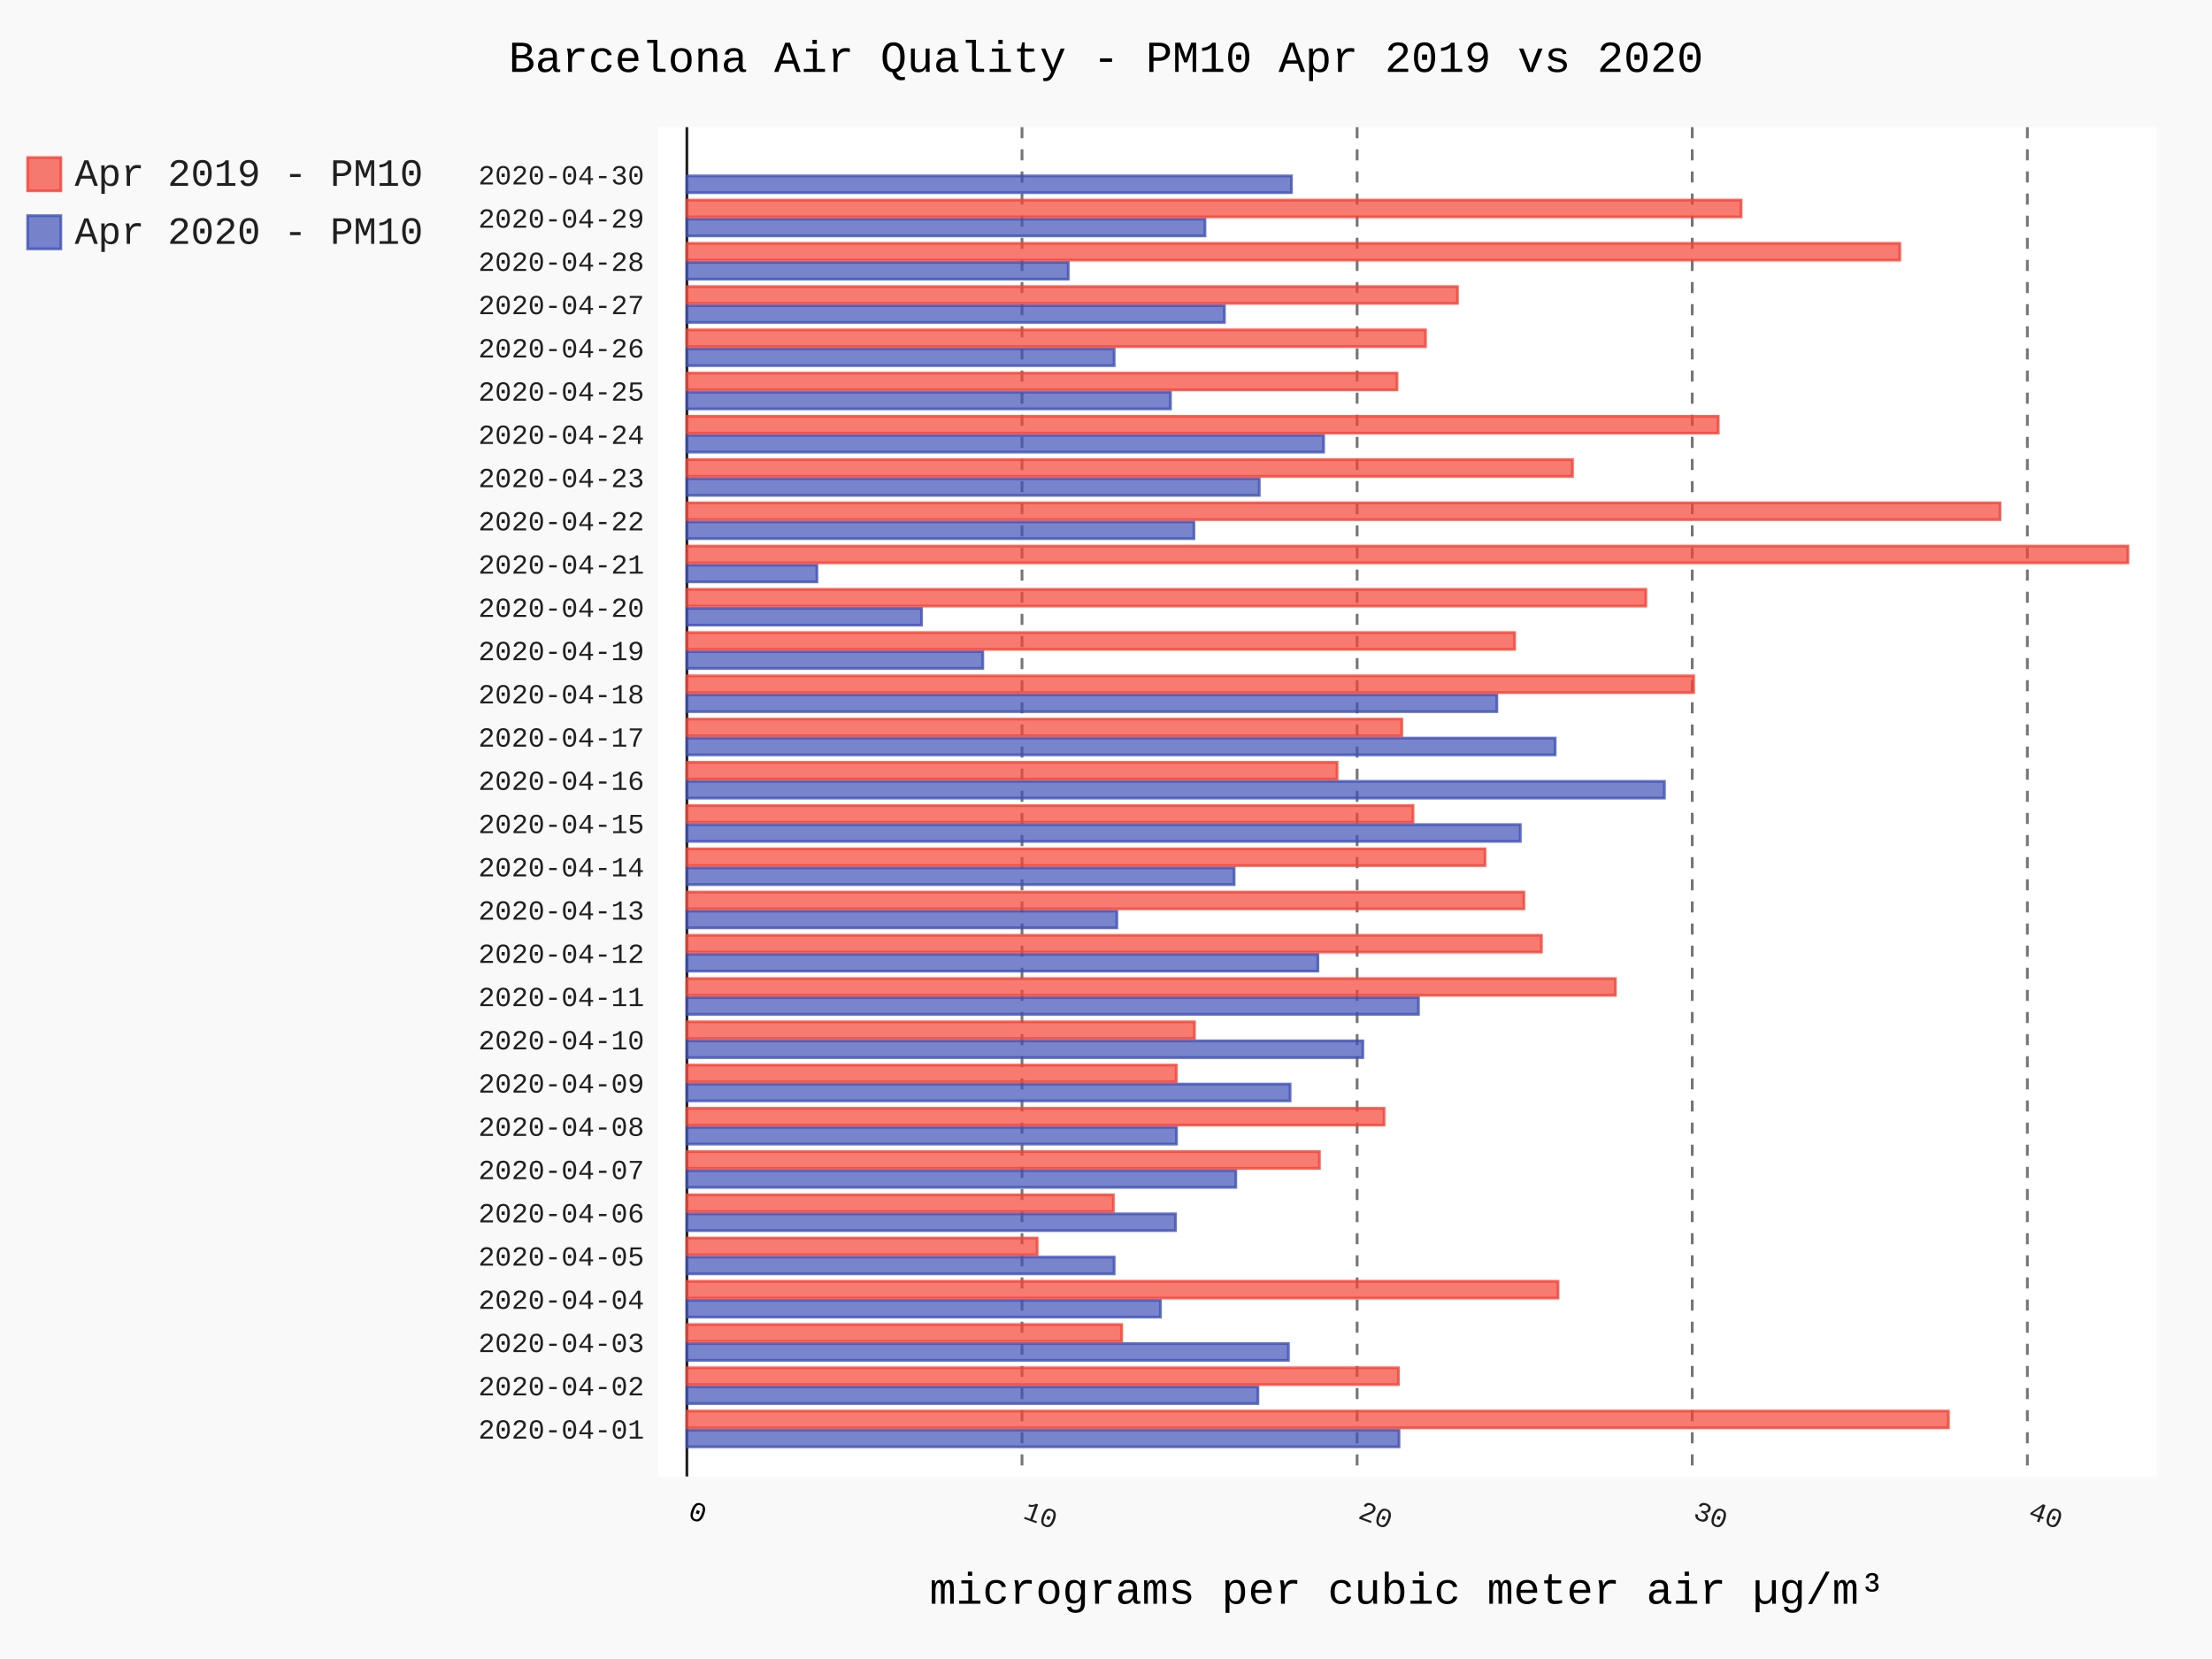
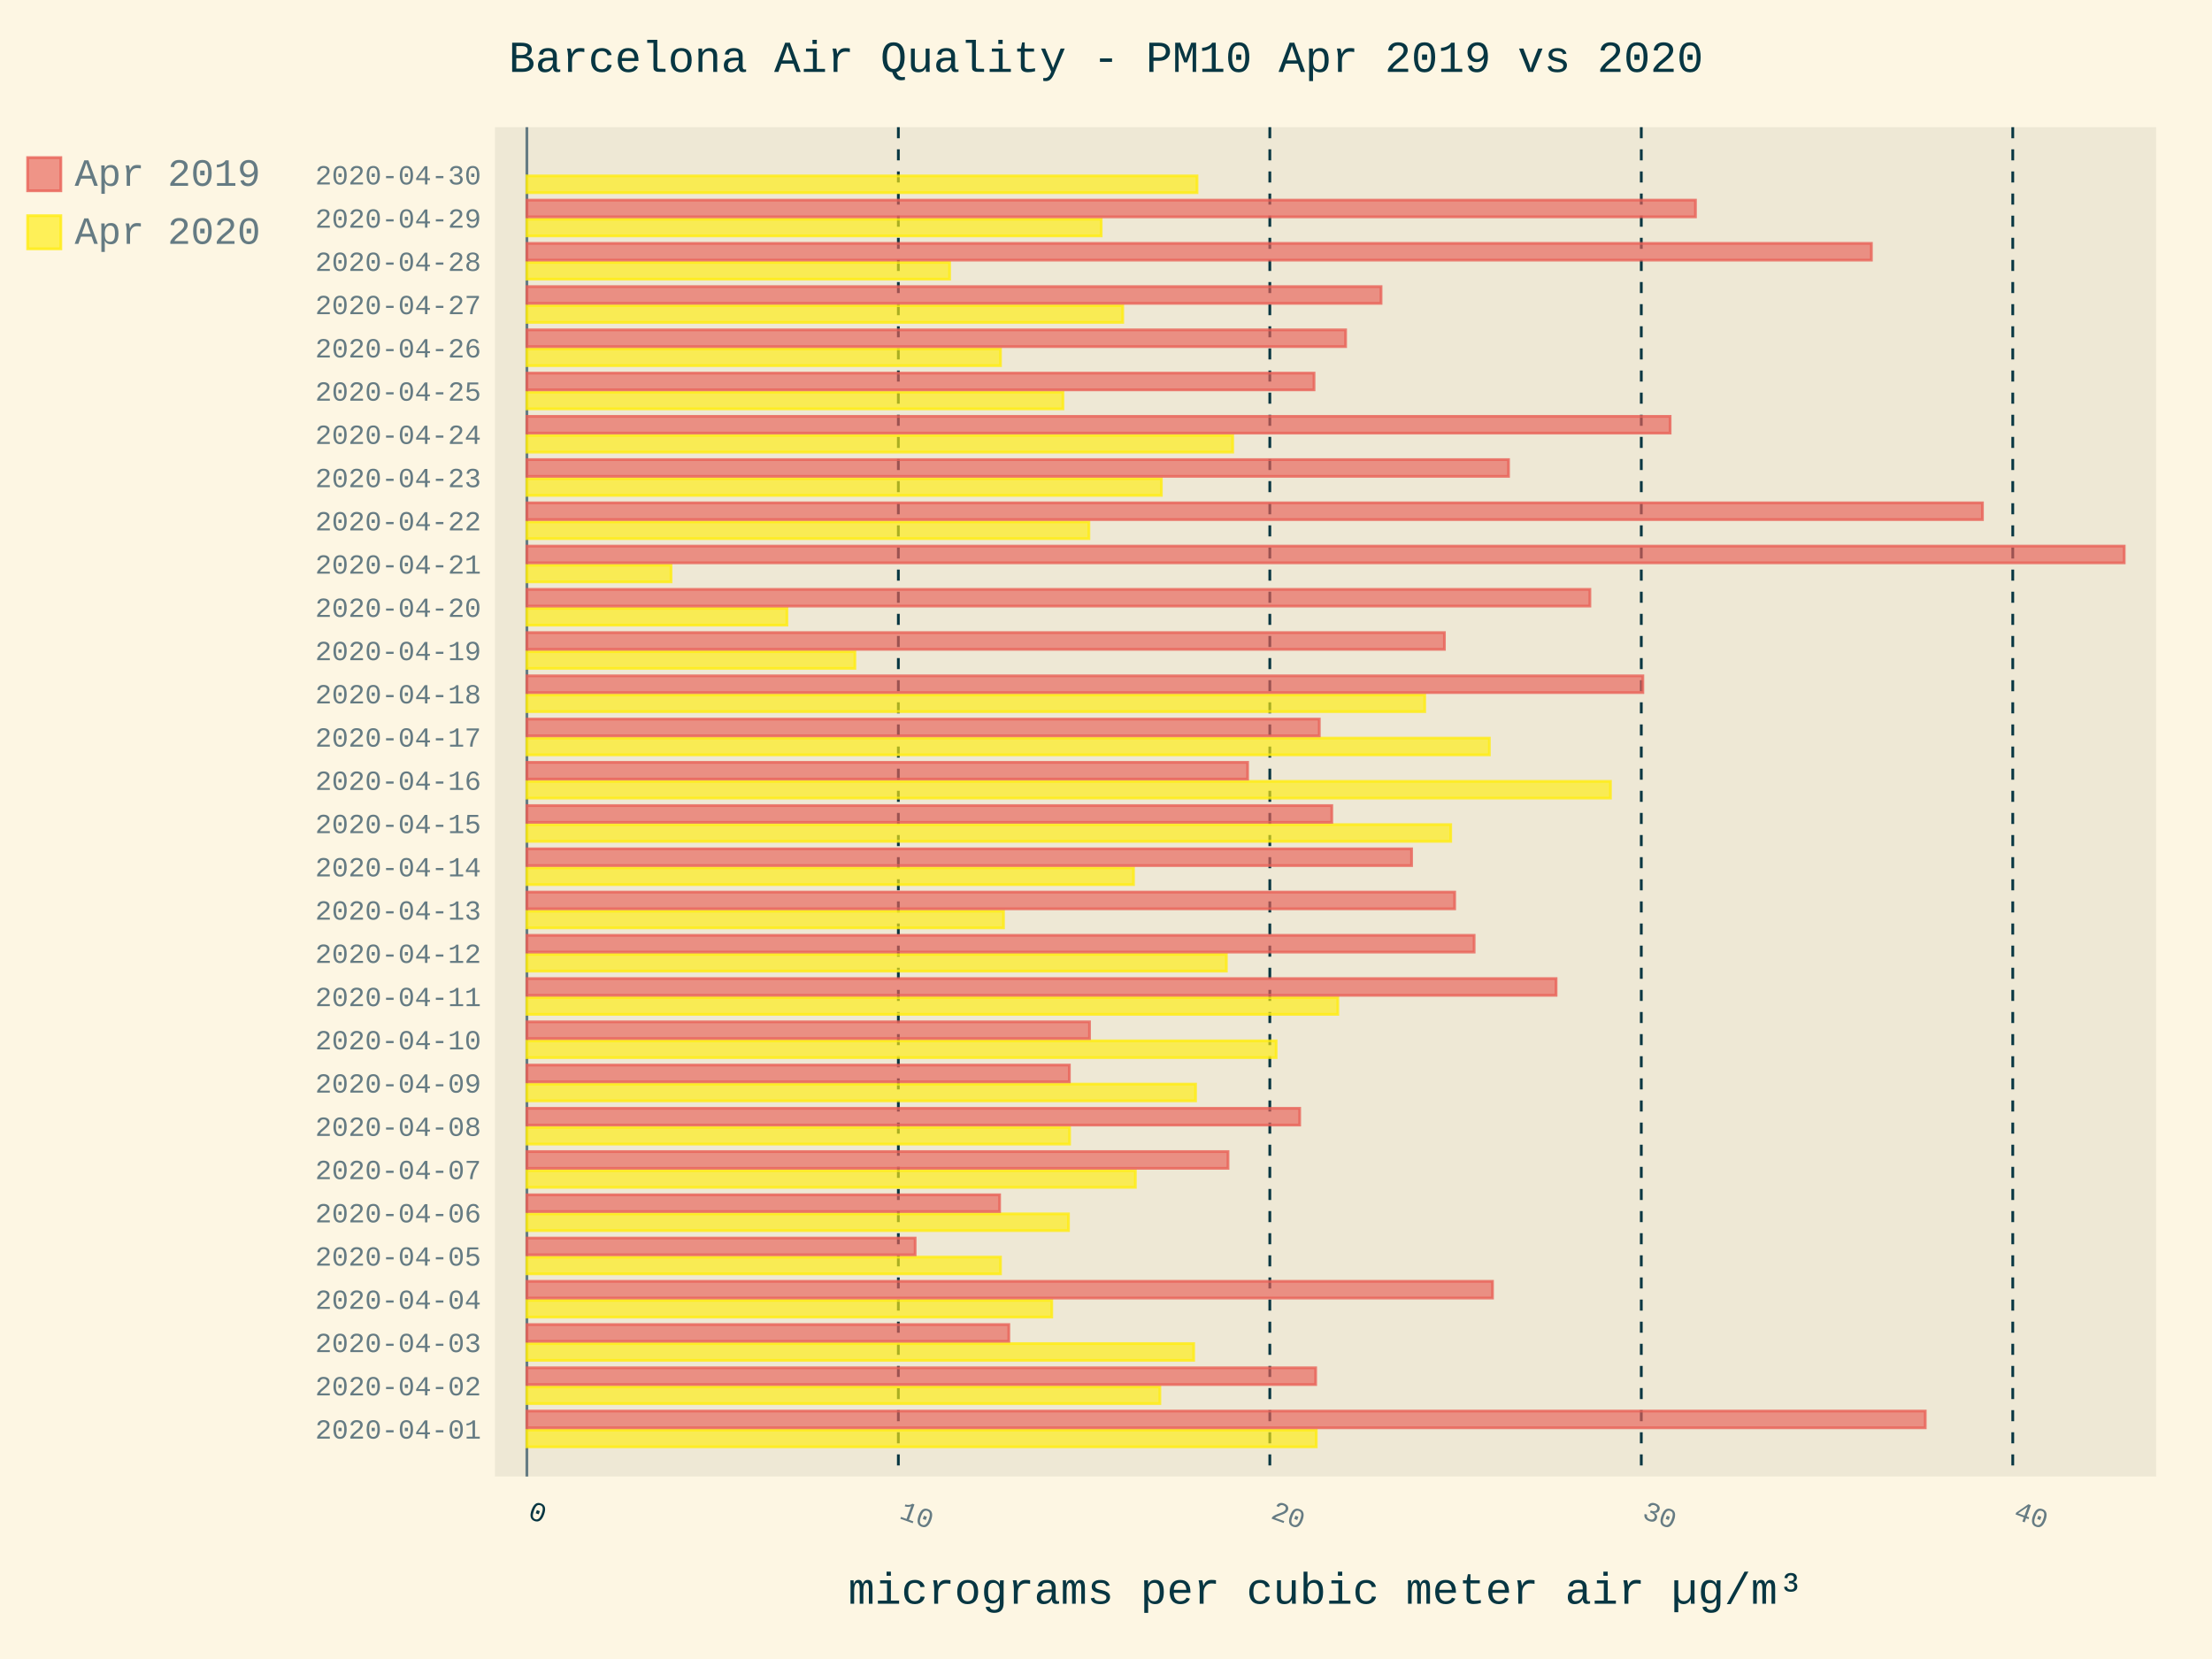
- <svg xmlns="http://www.w3.org/2000/svg" id="chart-30fe8052-bd74-4fbc-be97-9587ff56881a" class="pygal-chart" viewBox="0 0 800 600">
+ <svg xmlns="http://www.w3.org/2000/svg" id="chart-38db92d0-d72f-4047-86d9-bbfdb4f17612" class="pygal-chart" viewBox="0 0 800 600">
  <defs>
-     <style type="text/css">#chart-30fe8052-bd74-4fbc-be97-9587ff56881a{-webkit-user-select:none;-webkit-font-smoothing:antialiased;font-family:Consolas,"Liberation Mono",Menlo,Courier,monospace}#chart-30fe8052-bd74-4fbc-be97-9587ff56881a .title{font-family:Consolas,"Liberation Mono",Menlo,Courier,monospace;font-size:16px}#chart-30fe8052-bd74-4fbc-be97-9587ff56881a .legends .legend text{font-family:Consolas,"Liberation Mono",Menlo,Courier,monospace;font-size:14px}#chart-30fe8052-bd74-4fbc-be97-9587ff56881a .axis text{font-family:Consolas,"Liberation Mono",Menlo,Courier,monospace;font-size:10px}#chart-30fe8052-bd74-4fbc-be97-9587ff56881a .axis text.major{font-family:Consolas,"Liberation Mono",Menlo,Courier,monospace;font-size:10px}#chart-30fe8052-bd74-4fbc-be97-9587ff56881a .text-overlay text.value{font-family:Consolas,"Liberation Mono",Menlo,Courier,monospace;font-size:16px}#chart-30fe8052-bd74-4fbc-be97-9587ff56881a .text-overlay text.label{font-family:Consolas,"Liberation Mono",Menlo,Courier,monospace;font-size:10px}#chart-30fe8052-bd74-4fbc-be97-9587ff56881a .tooltip{font-family:Consolas,"Liberation Mono",Menlo,Courier,monospace;font-size:14px}#chart-30fe8052-bd74-4fbc-be97-9587ff56881a text.no_data{font-family:Consolas,"Liberation Mono",Menlo,Courier,monospace;font-size:64px}
- #chart-30fe8052-bd74-4fbc-be97-9587ff56881a{background-color:rgba(249,249,249,1)}#chart-30fe8052-bd74-4fbc-be97-9587ff56881a path,#chart-30fe8052-bd74-4fbc-be97-9587ff56881a line,#chart-30fe8052-bd74-4fbc-be97-9587ff56881a rect,#chart-30fe8052-bd74-4fbc-be97-9587ff56881a circle{-webkit-transition:150ms;-moz-transition:150ms;transition:150ms}#chart-30fe8052-bd74-4fbc-be97-9587ff56881a .graph &gt; .background{fill:rgba(249,249,249,1)}#chart-30fe8052-bd74-4fbc-be97-9587ff56881a .plot &gt; .background{fill:rgba(255,255,255,1)}#chart-30fe8052-bd74-4fbc-be97-9587ff56881a .graph{fill:rgba(0,0,0,.87)}#chart-30fe8052-bd74-4fbc-be97-9587ff56881a text.no_data{fill:rgba(0,0,0,1)}#chart-30fe8052-bd74-4fbc-be97-9587ff56881a .title{fill:rgba(0,0,0,1)}#chart-30fe8052-bd74-4fbc-be97-9587ff56881a .legends .legend text{fill:rgba(0,0,0,.87)}#chart-30fe8052-bd74-4fbc-be97-9587ff56881a .legends .legend:hover text{fill:rgba(0,0,0,1)}#chart-30fe8052-bd74-4fbc-be97-9587ff56881a .axis .line{stroke:rgba(0,0,0,1)}#chart-30fe8052-bd74-4fbc-be97-9587ff56881a .axis .guide.line{stroke:rgba(0,0,0,.54)}#chart-30fe8052-bd74-4fbc-be97-9587ff56881a .axis .major.line{stroke:rgba(0,0,0,.87)}#chart-30fe8052-bd74-4fbc-be97-9587ff56881a .axis text.major{fill:rgba(0,0,0,1)}#chart-30fe8052-bd74-4fbc-be97-9587ff56881a .axis.y .guides:hover .guide.line,#chart-30fe8052-bd74-4fbc-be97-9587ff56881a .line-graph .axis.x .guides:hover .guide.line,#chart-30fe8052-bd74-4fbc-be97-9587ff56881a .stackedline-graph .axis.x .guides:hover .guide.line,#chart-30fe8052-bd74-4fbc-be97-9587ff56881a .xy-graph .axis.x .guides:hover .guide.line{stroke:rgba(0,0,0,1)}#chart-30fe8052-bd74-4fbc-be97-9587ff56881a .axis .guides:hover text{fill:rgba(0,0,0,1)}#chart-30fe8052-bd74-4fbc-be97-9587ff56881a .reactive{fill-opacity:.7;stroke-opacity:.8}#chart-30fe8052-bd74-4fbc-be97-9587ff56881a .ci{stroke:rgba(0,0,0,.87)}#chart-30fe8052-bd74-4fbc-be97-9587ff56881a .reactive.active,#chart-30fe8052-bd74-4fbc-be97-9587ff56881a .active .reactive{fill-opacity:.8;stroke-opacity:.9;stroke-width:4}#chart-30fe8052-bd74-4fbc-be97-9587ff56881a .ci .reactive.active{stroke-width:1.5}#chart-30fe8052-bd74-4fbc-be97-9587ff56881a .series text{fill:rgba(0,0,0,1)}#chart-30fe8052-bd74-4fbc-be97-9587ff56881a .tooltip rect{fill:rgba(255,255,255,1);stroke:rgba(0,0,0,1);-webkit-transition:opacity 150ms;-moz-transition:opacity 150ms;transition:opacity 150ms}#chart-30fe8052-bd74-4fbc-be97-9587ff56881a .tooltip .label{fill:rgba(0,0,0,.87)}#chart-30fe8052-bd74-4fbc-be97-9587ff56881a .tooltip .label{fill:rgba(0,0,0,.87)}#chart-30fe8052-bd74-4fbc-be97-9587ff56881a .tooltip .legend{font-size:.8em;fill:rgba(0,0,0,.54)}#chart-30fe8052-bd74-4fbc-be97-9587ff56881a .tooltip .x_label{font-size:.6em;fill:rgba(0,0,0,1)}#chart-30fe8052-bd74-4fbc-be97-9587ff56881a .tooltip .xlink{font-size:.5em;text-decoration:underline}#chart-30fe8052-bd74-4fbc-be97-9587ff56881a .tooltip .value{font-size:1.5em}#chart-30fe8052-bd74-4fbc-be97-9587ff56881a .bound{font-size:.5em}#chart-30fe8052-bd74-4fbc-be97-9587ff56881a .max-value{font-size:.75em;fill:rgba(0,0,0,.54)}#chart-30fe8052-bd74-4fbc-be97-9587ff56881a .map-element{fill:rgba(255,255,255,1);stroke:rgba(0,0,0,.54) !important}#chart-30fe8052-bd74-4fbc-be97-9587ff56881a .map-element .reactive{fill-opacity:inherit;stroke-opacity:inherit}#chart-30fe8052-bd74-4fbc-be97-9587ff56881a .color-0,#chart-30fe8052-bd74-4fbc-be97-9587ff56881a .color-0 a:visited{stroke:#F44336;fill:#F44336}#chart-30fe8052-bd74-4fbc-be97-9587ff56881a .color-1,#chart-30fe8052-bd74-4fbc-be97-9587ff56881a .color-1 a:visited{stroke:#3F51B5;fill:#3F51B5}#chart-30fe8052-bd74-4fbc-be97-9587ff56881a .text-overlay .color-0 text{fill:black}#chart-30fe8052-bd74-4fbc-be97-9587ff56881a .text-overlay .color-1 text{fill:black}
- #chart-30fe8052-bd74-4fbc-be97-9587ff56881a text.no_data{text-anchor:middle}#chart-30fe8052-bd74-4fbc-be97-9587ff56881a .guide.line{fill:none}#chart-30fe8052-bd74-4fbc-be97-9587ff56881a .centered{text-anchor:middle}#chart-30fe8052-bd74-4fbc-be97-9587ff56881a .title{text-anchor:middle}#chart-30fe8052-bd74-4fbc-be97-9587ff56881a .legends .legend text{fill-opacity:1}#chart-30fe8052-bd74-4fbc-be97-9587ff56881a .axis.x text{text-anchor:middle}#chart-30fe8052-bd74-4fbc-be97-9587ff56881a .axis.x:not(.web) text[transform]{text-anchor:start}#chart-30fe8052-bd74-4fbc-be97-9587ff56881a .axis.x:not(.web) text[transform].backwards{text-anchor:end}#chart-30fe8052-bd74-4fbc-be97-9587ff56881a .axis.y text{text-anchor:end}#chart-30fe8052-bd74-4fbc-be97-9587ff56881a .axis.y text[transform].backwards{text-anchor:start}#chart-30fe8052-bd74-4fbc-be97-9587ff56881a .axis.y2 text{text-anchor:start}#chart-30fe8052-bd74-4fbc-be97-9587ff56881a .axis.y2 text[transform].backwards{text-anchor:end}#chart-30fe8052-bd74-4fbc-be97-9587ff56881a .axis .guide.line{stroke-dasharray:4,4}#chart-30fe8052-bd74-4fbc-be97-9587ff56881a .axis .major.guide.line{stroke-dasharray:6,6}#chart-30fe8052-bd74-4fbc-be97-9587ff56881a .horizontal .axis.y .guide.line,#chart-30fe8052-bd74-4fbc-be97-9587ff56881a .horizontal .axis.y2 .guide.line,#chart-30fe8052-bd74-4fbc-be97-9587ff56881a .vertical .axis.x .guide.line{opacity:0}#chart-30fe8052-bd74-4fbc-be97-9587ff56881a .horizontal .axis.always_show .guide.line,#chart-30fe8052-bd74-4fbc-be97-9587ff56881a .vertical .axis.always_show .guide.line{opacity:1 !important}#chart-30fe8052-bd74-4fbc-be97-9587ff56881a .axis.y .guides:hover .guide.line,#chart-30fe8052-bd74-4fbc-be97-9587ff56881a .axis.y2 .guides:hover .guide.line,#chart-30fe8052-bd74-4fbc-be97-9587ff56881a .axis.x .guides:hover .guide.line{opacity:1}#chart-30fe8052-bd74-4fbc-be97-9587ff56881a .axis .guides:hover text{opacity:1}#chart-30fe8052-bd74-4fbc-be97-9587ff56881a .nofill{fill:none}#chart-30fe8052-bd74-4fbc-be97-9587ff56881a .subtle-fill{fill-opacity:.2}#chart-30fe8052-bd74-4fbc-be97-9587ff56881a .dot{stroke-width:1px;fill-opacity:1}#chart-30fe8052-bd74-4fbc-be97-9587ff56881a .dot.active{stroke-width:5px}#chart-30fe8052-bd74-4fbc-be97-9587ff56881a .dot.negative{fill:transparent}#chart-30fe8052-bd74-4fbc-be97-9587ff56881a text,#chart-30fe8052-bd74-4fbc-be97-9587ff56881a tspan{stroke:none !important}#chart-30fe8052-bd74-4fbc-be97-9587ff56881a .series text.active{opacity:1}#chart-30fe8052-bd74-4fbc-be97-9587ff56881a .tooltip rect{fill-opacity:.95;stroke-width:.5}#chart-30fe8052-bd74-4fbc-be97-9587ff56881a .tooltip text{fill-opacity:1}#chart-30fe8052-bd74-4fbc-be97-9587ff56881a .showable{visibility:hidden}#chart-30fe8052-bd74-4fbc-be97-9587ff56881a .showable.shown{visibility:visible}#chart-30fe8052-bd74-4fbc-be97-9587ff56881a .gauge-background{fill:rgba(229,229,229,1);stroke:none}#chart-30fe8052-bd74-4fbc-be97-9587ff56881a .bg-lines{stroke:rgba(249,249,249,1);stroke-width:2px}</style>
+     <style type="text/css">#chart-38db92d0-d72f-4047-86d9-bbfdb4f17612{-webkit-user-select:none;-webkit-font-smoothing:antialiased;font-family:Consolas,"Liberation Mono",Menlo,Courier,monospace}#chart-38db92d0-d72f-4047-86d9-bbfdb4f17612 .title{font-family:Consolas,"Liberation Mono",Menlo,Courier,monospace;font-size:16px}#chart-38db92d0-d72f-4047-86d9-bbfdb4f17612 .legends .legend text{font-family:Consolas,"Liberation Mono",Menlo,Courier,monospace;font-size:14px}#chart-38db92d0-d72f-4047-86d9-bbfdb4f17612 .axis text{font-family:Consolas,"Liberation Mono",Menlo,Courier,monospace;font-size:10px}#chart-38db92d0-d72f-4047-86d9-bbfdb4f17612 .axis text.major{font-family:Consolas,"Liberation Mono",Menlo,Courier,monospace;font-size:10px}#chart-38db92d0-d72f-4047-86d9-bbfdb4f17612 .text-overlay text.value{font-family:Consolas,"Liberation Mono",Menlo,Courier,monospace;font-size:16px}#chart-38db92d0-d72f-4047-86d9-bbfdb4f17612 .text-overlay text.label{font-family:Consolas,"Liberation Mono",Menlo,Courier,monospace;font-size:10px}#chart-38db92d0-d72f-4047-86d9-bbfdb4f17612 .tooltip{font-family:Consolas,"Liberation Mono",Menlo,Courier,monospace;font-size:14px}#chart-38db92d0-d72f-4047-86d9-bbfdb4f17612 text.no_data{font-family:Consolas,"Liberation Mono",Menlo,Courier,monospace;font-size:64px}
+ #chart-38db92d0-d72f-4047-86d9-bbfdb4f17612{background-color:#fdf6e3}#chart-38db92d0-d72f-4047-86d9-bbfdb4f17612 path,#chart-38db92d0-d72f-4047-86d9-bbfdb4f17612 line,#chart-38db92d0-d72f-4047-86d9-bbfdb4f17612 rect,#chart-38db92d0-d72f-4047-86d9-bbfdb4f17612 circle{-webkit-transition:500ms ease-in;-moz-transition:500ms ease-in;transition:500ms ease-in}#chart-38db92d0-d72f-4047-86d9-bbfdb4f17612 .graph &gt; .background{fill:#fdf6e3}#chart-38db92d0-d72f-4047-86d9-bbfdb4f17612 .plot &gt; .background{fill:#eee8d5}#chart-38db92d0-d72f-4047-86d9-bbfdb4f17612 .graph{fill:#657b83}#chart-38db92d0-d72f-4047-86d9-bbfdb4f17612 text.no_data{fill:#073642}#chart-38db92d0-d72f-4047-86d9-bbfdb4f17612 .title{fill:#073642}#chart-38db92d0-d72f-4047-86d9-bbfdb4f17612 .legends .legend text{fill:#657b83}#chart-38db92d0-d72f-4047-86d9-bbfdb4f17612 .legends .legend:hover text{fill:#073642}#chart-38db92d0-d72f-4047-86d9-bbfdb4f17612 .axis .line{stroke:#073642}#chart-38db92d0-d72f-4047-86d9-bbfdb4f17612 .axis .guide.line{stroke:#073642}#chart-38db92d0-d72f-4047-86d9-bbfdb4f17612 .axis .major.line{stroke:#657b83}#chart-38db92d0-d72f-4047-86d9-bbfdb4f17612 .axis text.major{fill:#073642}#chart-38db92d0-d72f-4047-86d9-bbfdb4f17612 .axis.y .guides:hover .guide.line,#chart-38db92d0-d72f-4047-86d9-bbfdb4f17612 .line-graph .axis.x .guides:hover .guide.line,#chart-38db92d0-d72f-4047-86d9-bbfdb4f17612 .stackedline-graph .axis.x .guides:hover .guide.line,#chart-38db92d0-d72f-4047-86d9-bbfdb4f17612 .xy-graph .axis.x .guides:hover .guide.line{stroke:#073642}#chart-38db92d0-d72f-4047-86d9-bbfdb4f17612 .axis .guides:hover text{fill:#073642}#chart-38db92d0-d72f-4047-86d9-bbfdb4f17612 .reactive{fill-opacity:.66;stroke-opacity:.8}#chart-38db92d0-d72f-4047-86d9-bbfdb4f17612 .ci{stroke:#657b83}#chart-38db92d0-d72f-4047-86d9-bbfdb4f17612 .reactive.active,#chart-38db92d0-d72f-4047-86d9-bbfdb4f17612 .active .reactive{fill-opacity:.9;stroke-opacity:.9;stroke-width:4}#chart-38db92d0-d72f-4047-86d9-bbfdb4f17612 .ci .reactive.active{stroke-width:1.5}#chart-38db92d0-d72f-4047-86d9-bbfdb4f17612 .series text{fill:#073642}#chart-38db92d0-d72f-4047-86d9-bbfdb4f17612 .tooltip rect{fill:#eee8d5;stroke:#073642;-webkit-transition:opacity 500ms ease-in;-moz-transition:opacity 500ms ease-in;transition:opacity 500ms ease-in}#chart-38db92d0-d72f-4047-86d9-bbfdb4f17612 .tooltip .label{fill:#657b83}#chart-38db92d0-d72f-4047-86d9-bbfdb4f17612 .tooltip .label{fill:#657b83}#chart-38db92d0-d72f-4047-86d9-bbfdb4f17612 .tooltip .legend{font-size:.8em;fill:#073642}#chart-38db92d0-d72f-4047-86d9-bbfdb4f17612 .tooltip .x_label{font-size:.6em;fill:#073642}#chart-38db92d0-d72f-4047-86d9-bbfdb4f17612 .tooltip .xlink{font-size:.5em;text-decoration:underline}#chart-38db92d0-d72f-4047-86d9-bbfdb4f17612 .tooltip .value{font-size:1.5em}#chart-38db92d0-d72f-4047-86d9-bbfdb4f17612 .bound{font-size:.5em}#chart-38db92d0-d72f-4047-86d9-bbfdb4f17612 .max-value{font-size:.75em;fill:#073642}#chart-38db92d0-d72f-4047-86d9-bbfdb4f17612 .map-element{fill:#eee8d5;stroke:#073642 !important}#chart-38db92d0-d72f-4047-86d9-bbfdb4f17612 .map-element .reactive{fill-opacity:inherit;stroke-opacity:inherit}#chart-38db92d0-d72f-4047-86d9-bbfdb4f17612 .color-0,#chart-38db92d0-d72f-4047-86d9-bbfdb4f17612 .color-0 a:visited{stroke:#e86258;fill:#e86258}#chart-38db92d0-d72f-4047-86d9-bbfdb4f17612 .color-1,#chart-38db92d0-d72f-4047-86d9-bbfdb4f17612 .color-1 a:visited{stroke:#ffec12;fill:#ffec12}#chart-38db92d0-d72f-4047-86d9-bbfdb4f17612 .text-overlay .color-0 text{fill:black}#chart-38db92d0-d72f-4047-86d9-bbfdb4f17612 .text-overlay .color-1 text{fill:black}
+ #chart-38db92d0-d72f-4047-86d9-bbfdb4f17612 text.no_data{text-anchor:middle}#chart-38db92d0-d72f-4047-86d9-bbfdb4f17612 .guide.line{fill:none}#chart-38db92d0-d72f-4047-86d9-bbfdb4f17612 .centered{text-anchor:middle}#chart-38db92d0-d72f-4047-86d9-bbfdb4f17612 .title{text-anchor:middle}#chart-38db92d0-d72f-4047-86d9-bbfdb4f17612 .legends .legend text{fill-opacity:1}#chart-38db92d0-d72f-4047-86d9-bbfdb4f17612 .axis.x text{text-anchor:middle}#chart-38db92d0-d72f-4047-86d9-bbfdb4f17612 .axis.x:not(.web) text[transform]{text-anchor:start}#chart-38db92d0-d72f-4047-86d9-bbfdb4f17612 .axis.x:not(.web) text[transform].backwards{text-anchor:end}#chart-38db92d0-d72f-4047-86d9-bbfdb4f17612 .axis.y text{text-anchor:end}#chart-38db92d0-d72f-4047-86d9-bbfdb4f17612 .axis.y text[transform].backwards{text-anchor:start}#chart-38db92d0-d72f-4047-86d9-bbfdb4f17612 .axis.y2 text{text-anchor:start}#chart-38db92d0-d72f-4047-86d9-bbfdb4f17612 .axis.y2 text[transform].backwards{text-anchor:end}#chart-38db92d0-d72f-4047-86d9-bbfdb4f17612 .axis .guide.line{stroke-dasharray:4,4}#chart-38db92d0-d72f-4047-86d9-bbfdb4f17612 .axis .major.guide.line{stroke-dasharray:6,6}#chart-38db92d0-d72f-4047-86d9-bbfdb4f17612 .horizontal .axis.y .guide.line,#chart-38db92d0-d72f-4047-86d9-bbfdb4f17612 .horizontal .axis.y2 .guide.line,#chart-38db92d0-d72f-4047-86d9-bbfdb4f17612 .vertical .axis.x .guide.line{opacity:0}#chart-38db92d0-d72f-4047-86d9-bbfdb4f17612 .horizontal .axis.always_show .guide.line,#chart-38db92d0-d72f-4047-86d9-bbfdb4f17612 .vertical .axis.always_show .guide.line{opacity:1 !important}#chart-38db92d0-d72f-4047-86d9-bbfdb4f17612 .axis.y .guides:hover .guide.line,#chart-38db92d0-d72f-4047-86d9-bbfdb4f17612 .axis.y2 .guides:hover .guide.line,#chart-38db92d0-d72f-4047-86d9-bbfdb4f17612 .axis.x .guides:hover .guide.line{opacity:1}#chart-38db92d0-d72f-4047-86d9-bbfdb4f17612 .axis .guides:hover text{opacity:1}#chart-38db92d0-d72f-4047-86d9-bbfdb4f17612 .nofill{fill:none}#chart-38db92d0-d72f-4047-86d9-bbfdb4f17612 .subtle-fill{fill-opacity:.2}#chart-38db92d0-d72f-4047-86d9-bbfdb4f17612 .dot{stroke-width:1px;fill-opacity:1}#chart-38db92d0-d72f-4047-86d9-bbfdb4f17612 .dot.active{stroke-width:5px}#chart-38db92d0-d72f-4047-86d9-bbfdb4f17612 .dot.negative{fill:transparent}#chart-38db92d0-d72f-4047-86d9-bbfdb4f17612 text,#chart-38db92d0-d72f-4047-86d9-bbfdb4f17612 tspan{stroke:none !important}#chart-38db92d0-d72f-4047-86d9-bbfdb4f17612 .series text.active{opacity:1}#chart-38db92d0-d72f-4047-86d9-bbfdb4f17612 .tooltip rect{fill-opacity:.95;stroke-width:.5}#chart-38db92d0-d72f-4047-86d9-bbfdb4f17612 .tooltip text{fill-opacity:1}#chart-38db92d0-d72f-4047-86d9-bbfdb4f17612 .showable{visibility:hidden}#chart-38db92d0-d72f-4047-86d9-bbfdb4f17612 .showable.shown{visibility:visible}#chart-38db92d0-d72f-4047-86d9-bbfdb4f17612 .gauge-background{fill:rgba(229,229,229,1);stroke:none}#chart-38db92d0-d72f-4047-86d9-bbfdb4f17612 .bg-lines{stroke:#fdf6e3;stroke-width:2px}</style>
  </defs>
  <g class="graph horizontalbar-graph horizontal">
    <rect x="0" y="0" width="800" height="600" class="background" />
-     <g transform="translate(238, 46)" class="plot">
-       <rect x="0" y="0" width="542.0" height="488" class="background" />
+     <g transform="translate(179, 46)" class="plot">
+       <rect x="0" y="0" width="600.8" height="488" class="background" />
      <g class="axis y">
        <g class="guides">
          <text x="-5" y="474.295" class="">2020-04-01</text>
        </g>
        <g class="guides">
          <text x="-5" y="458.654" class="">2020-04-02</text>
        </g>
        <g class="guides">
          <text x="-5" y="443.013" class="">2020-04-03</text>
        </g>
        <g class="guides">
          <text x="-5" y="427.372" class="">2020-04-04</text>
        </g>
        <g class="guides">
          <text x="-5" y="411.731" class="">2020-04-05</text>
        </g>
        <g class="guides">
          <text x="-5" y="396.09" class="">2020-04-06</text>
        </g>
        <g class="guides">
          <text x="-5" y="380.449" class="">2020-04-07</text>
        </g>
        <g class="guides">
          <text x="-5" y="364.808" class="">2020-04-08</text>
        </g>
        <g class="guides">
          <text x="-5" y="349.167" class="">2020-04-09</text>
        </g>
        <g class="guides">
          <text x="-5" y="333.526" class="">2020-04-10</text>
        </g>
        <g class="guides">
          <text x="-5" y="317.885" class="">2020-04-11</text>
        </g>
        <g class="guides">
          <text x="-5" y="302.244" class="">2020-04-12</text>
        </g>
        <g class="guides">
          <text x="-5" y="286.603" class="">2020-04-13</text>
        </g>
        <g class="guides">
          <text x="-5" y="270.962" class="">2020-04-14</text>
        </g>
        <g class="guides">
          <text x="-5" y="255.321" class="">2020-04-15</text>
        </g>
        <g class="guides">
          <text x="-5" y="239.679" class="">2020-04-16</text>
        </g>
        <g class="guides">
          <text x="-5" y="224.038" class="">2020-04-17</text>
        </g>
        <g class="guides">
          <text x="-5" y="208.397" class="">2020-04-18</text>
        </g>
        <g class="guides">
          <text x="-5" y="192.756" class="">2020-04-19</text>
        </g>
        <g class="guides">
          <text x="-5" y="177.115" class="">2020-04-20</text>
        </g>
        <g class="guides">
          <text x="-5" y="161.474" class="">2020-04-21</text>
        </g>
        <g class="guides">
          <text x="-5" y="145.833" class="">2020-04-22</text>
        </g>
        <g class="guides">
          <text x="-5" y="130.192" class="">2020-04-23</text>
        </g>
        <g class="guides">
          <text x="-5" y="114.551" class="">2020-04-24</text>
        </g>
        <g class="guides">
          <text x="-5" y="98.91" class="">2020-04-25</text>
        </g>
        <g class="guides">
          <text x="-5" y="83.269" class="">2020-04-26</text>
        </g>
        <g class="guides">
          <text x="-5" y="67.628" class="">2020-04-27</text>
        </g>
        <g class="guides">
          <text x="-5" y="51.987" class="">2020-04-28</text>
        </g>
        <g class="guides">
          <text x="-5" y="36.346" class="">2020-04-29</text>
        </g>
        <g class="guides">
          <text x="-5" y="20.705" class="">2020-04-30</text>
        </g>
      </g>
      <g class="axis x always_show">
        <g class="guides">
-           <path d="M10.423 0 v488" class="axis major line" />
-           <text x="10.423" y="503.0" class="major" transform="rotate(20 10.42308 503)">0</text>
-         </g>
-         <g class="guides">
-           <path d="M131.622 0 v488" class="guide line" />
-           <text x="131.622" y="503.0" class="" transform="rotate(20 131.6216 503)">10</text>
-         </g>
-         <g class="guides">
-           <path d="M252.82 0 v488" class="guide line" />
-           <text x="252.82" y="503.0" class="" transform="rotate(20 252.8202 503)">20</text>
-         </g>
-         <g class="guides">
-           <path d="M374.019 0 v488" class="guide line" />
-           <text x="374.019" y="503.0" class="" transform="rotate(20 374.0188 503)">30</text>
-         </g>
-         <g class="guides">
-           <path d="M495.217 0 v488" class="guide line" />
-           <text x="495.217" y="503.0" class="" transform="rotate(20 495.2174 503)">40</text>
+           <path d="M11.554 0 v488" class="axis major line" />
+           <text x="11.554" y="503.0" class="major" transform="rotate(20 11.55385 503)">0</text>
+         </g>
+         <g class="guides">
+           <path d="M145.901 0 v488" class="guide line" />
+           <text x="145.901" y="503.0" class="" transform="rotate(20 145.9009 503)">10</text>
+         </g>
+         <g class="guides">
+           <path d="M280.248 0 v488" class="guide line" />
+           <text x="280.248" y="503.0" class="" transform="rotate(20 280.2479 503)">20</text>
+         </g>
+         <g class="guides">
+           <path d="M414.595 0 v488" class="guide line" />
+           <text x="414.595" y="503.0" class="" transform="rotate(20 414.595 503)">30</text>
+         </g>
+         <g class="guides">
+           <path d="M548.942 0 v488" class="guide line" />
+           <text x="548.942" y="503.0" class="" transform="rotate(20 548.942 503)">40</text>
        </g>
      </g>
      <g class="series serie-1 color-1">
        <g class="bars">
          <g class="bar">
-             <rect x="10.423" y="471.208" rx="0" ry="0" width="257.547" height="6.056" class="rect reactive tooltip-trigger" />
-           </g>
-           <g class="bar">
-             <rect x="10.423" y="455.567" rx="0" ry="0" width="206.522" height="6.056" class="rect reactive tooltip-trigger" />
-           </g>
-           <g class="bar">
-             <rect x="10.423" y="439.926" rx="0" ry="0" width="217.551" height="6.056" class="rect reactive tooltip-trigger" />
-           </g>
-           <g class="bar">
-             <rect x="10.423" y="424.285" rx="0" ry="0" width="171.254" height="6.056" class="rect reactive tooltip-trigger" />
-           </g>
-           <g class="bar">
-             <rect x="10.423" y="408.644" rx="0" ry="0" width="154.528" height="6.056" class="rect reactive tooltip-trigger" />
-           </g>
-           <g class="bar">
-             <rect x="10.423" y="393.003" rx="0" ry="0" width="176.708" height="6.056" class="rect reactive tooltip-trigger" />
-           </g>
-           <g class="bar">
-             <rect x="10.423" y="377.362" rx="0" ry="0" width="198.523" height="6.056" class="rect reactive tooltip-trigger" />
-           </g>
-           <g class="bar">
-             <rect x="10.423" y="361.721" rx="0" ry="0" width="177.071" height="6.056" class="rect reactive tooltip-trigger" />
-           </g>
-           <g class="bar">
-             <rect x="10.423" y="346.08" rx="0" ry="0" width="218.157" height="6.056" class="rect reactive tooltip-trigger" />
-           </g>
-           <g class="bar">
-             <rect x="10.423" y="330.439" rx="0" ry="0" width="244.458" height="6.056" class="rect reactive tooltip-trigger" />
-           </g>
-           <g class="bar">
-             <rect x="10.423" y="314.798" rx="0" ry="0" width="264.576" height="6.056" class="rect reactive tooltip-trigger" />
-           </g>
-           <g class="bar">
-             <rect x="10.423" y="299.157" rx="0" ry="0" width="228.217" height="6.056" class="rect reactive tooltip-trigger" />
-           </g>
-           <g class="bar">
-             <rect x="10.423" y="283.515" rx="0" ry="0" width="155.498" height="6.056" class="rect reactive tooltip-trigger" />
-           </g>
-           <g class="bar">
-             <rect x="10.423" y="267.874" rx="0" ry="0" width="197.917" height="6.056" class="rect reactive tooltip-trigger" />
-           </g>
-           <g class="bar">
-             <rect x="10.423" y="252.233" rx="0" ry="0" width="301.421" height="6.056" class="rect reactive tooltip-trigger" />
-           </g>
-           <g class="bar">
-             <rect x="10.423" y="236.592" rx="0" ry="0" width="353.536" height="6.056" class="rect reactive tooltip-trigger" />
-           </g>
-           <g class="bar">
-             <rect x="10.423" y="220.951" rx="0" ry="0" width="314.025" height="6.056" class="rect reactive tooltip-trigger" />
-           </g>
-           <g class="bar">
-             <rect x="10.423" y="205.31" rx="0" ry="0" width="292.937" height="6.056" class="rect reactive tooltip-trigger" />
-           </g>
-           <g class="bar">
-             <rect x="10.423" y="189.669" rx="0" ry="0" width="107.018" height="6.056" class="rect reactive tooltip-trigger" />
-           </g>
-           <g class="bar">
-             <rect x="10.423" y="174.028" rx="0" ry="0" width="84.839" height="6.056" class="rect reactive tooltip-trigger" />
-           </g>
-           <g class="bar">
-             <rect x="10.423" y="158.387" rx="0" ry="0" width="47.025" height="6.056" class="rect reactive tooltip-trigger" />
-           </g>
-           <g class="bar">
-             <rect x="10.423" y="142.746" rx="0" ry="0" width="183.373" height="6.056" class="rect reactive tooltip-trigger" />
-           </g>
-           <g class="bar">
-             <rect x="10.423" y="127.105" rx="0" ry="0" width="207.007" height="6.056" class="rect reactive tooltip-trigger" />
-           </g>
-           <g class="bar">
-             <rect x="10.423" y="111.464" rx="0" ry="0" width="230.277" height="6.056" class="rect reactive tooltip-trigger" />
-           </g>
-           <g class="bar">
-             <rect x="10.423" y="95.823" rx="0" ry="0" width="174.89" height="6.056" class="rect reactive tooltip-trigger" />
-           </g>
-           <g class="bar">
-             <rect x="10.423" y="80.182" rx="0" ry="0" width="154.528" height="6.056" class="rect reactive tooltip-trigger" />
-           </g>
-           <g class="bar">
-             <rect x="10.423" y="64.541" rx="0" ry="0" width="194.403" height="6.056" class="rect reactive tooltip-trigger" />
-           </g>
-           <g class="bar">
-             <rect x="10.423" y="48.9" rx="0" ry="0" width="137.924" height="6.056" class="rect reactive tooltip-trigger" />
-           </g>
-           <g class="bar">
-             <rect x="10.423" y="33.259" rx="0" ry="0" width="187.373" height="6.056" class="rect reactive tooltip-trigger" />
-           </g>
-           <g class="bar">
-             <rect x="10.423" y="17.618" rx="0" ry="0" width="218.642" height="6.056" class="rect reactive tooltip-trigger" />
+             <rect x="11.554" y="471.208" rx="0" ry="0" width="285.487" height="6.056" class="rect reactive tooltip-trigger" />
+           </g>
+           <g class="bar">
+             <rect x="11.554" y="455.567" rx="0" ry="0" width="228.927" height="6.056" class="rect reactive tooltip-trigger" />
+           </g>
+           <g class="bar">
+             <rect x="11.554" y="439.926" rx="0" ry="0" width="241.153" height="6.056" class="rect reactive tooltip-trigger" />
+           </g>
+           <g class="bar">
+             <rect x="11.554" y="424.285" rx="0" ry="0" width="189.832" height="6.056" class="rect reactive tooltip-trigger" />
+           </g>
+           <g class="bar">
+             <rect x="11.554" y="408.644" rx="0" ry="0" width="171.292" height="6.056" class="rect reactive tooltip-trigger" />
+           </g>
+           <g class="bar">
+             <rect x="11.554" y="393.003" rx="0" ry="0" width="195.878" height="6.056" class="rect reactive tooltip-trigger" />
+           </g>
+           <g class="bar">
+             <rect x="11.554" y="377.362" rx="0" ry="0" width="220.06" height="6.056" class="rect reactive tooltip-trigger" />
+           </g>
+           <g class="bar">
+             <rect x="11.554" y="361.721" rx="0" ry="0" width="196.281" height="6.056" class="rect reactive tooltip-trigger" />
+           </g>
+           <g class="bar">
+             <rect x="11.554" y="346.08" rx="0" ry="0" width="241.825" height="6.056" class="rect reactive tooltip-trigger" />
+           </g>
+           <g class="bar">
+             <rect x="11.554" y="330.439" rx="0" ry="0" width="270.978" height="6.056" class="rect reactive tooltip-trigger" />
+           </g>
+           <g class="bar">
+             <rect x="11.554" y="314.798" rx="0" ry="0" width="293.28" height="6.056" class="rect reactive tooltip-trigger" />
+           </g>
+           <g class="bar">
+             <rect x="11.554" y="299.157" rx="0" ry="0" width="252.975" height="6.056" class="rect reactive tooltip-trigger" />
+           </g>
+           <g class="bar">
+             <rect x="11.554" y="283.515" rx="0" ry="0" width="172.367" height="6.056" class="rect reactive tooltip-trigger" />
+           </g>
+           <g class="bar">
+             <rect x="11.554" y="267.874" rx="0" ry="0" width="219.389" height="6.056" class="rect reactive tooltip-trigger" />
+           </g>
+           <g class="bar">
+             <rect x="11.554" y="252.233" rx="0" ry="0" width="334.121" height="6.056" class="rect reactive tooltip-trigger" />
+           </g>
+           <g class="bar">
+             <rect x="11.554" y="236.592" rx="0" ry="0" width="391.89" height="6.056" class="rect reactive tooltip-trigger" />
+           </g>
+           <g class="bar">
+             <rect x="11.554" y="220.951" rx="0" ry="0" width="348.093" height="6.056" class="rect reactive tooltip-trigger" />
+           </g>
+           <g class="bar">
+             <rect x="11.554" y="205.31" rx="0" ry="0" width="324.717" height="6.056" class="rect reactive tooltip-trigger" />
+           </g>
+           <g class="bar">
+             <rect x="11.554" y="189.669" rx="0" ry="0" width="118.628" height="6.056" class="rect reactive tooltip-trigger" />
+           </g>
+           <g class="bar">
+             <rect x="11.554" y="174.028" rx="0" ry="0" width="94.043" height="6.056" class="rect reactive tooltip-trigger" />
+           </g>
+           <g class="bar">
+             <rect x="11.554" y="158.387" rx="0" ry="0" width="52.127" height="6.056" class="rect reactive tooltip-trigger" />
+           </g>
+           <g class="bar">
+             <rect x="11.554" y="142.746" rx="0" ry="0" width="203.267" height="6.056" class="rect reactive tooltip-trigger" />
+           </g>
+           <g class="bar">
+             <rect x="11.554" y="127.105" rx="0" ry="0" width="229.465" height="6.056" class="rect reactive tooltip-trigger" />
+           </g>
+           <g class="bar">
+             <rect x="11.554" y="111.464" rx="0" ry="0" width="255.259" height="6.056" class="rect reactive tooltip-trigger" />
+           </g>
+           <g class="bar">
+             <rect x="11.554" y="95.823" rx="0" ry="0" width="193.863" height="6.056" class="rect reactive tooltip-trigger" />
+           </g>
+           <g class="bar">
+             <rect x="11.554" y="80.182" rx="0" ry="0" width="171.292" height="6.056" class="rect reactive tooltip-trigger" />
+           </g>
+           <g class="bar">
+             <rect x="11.554" y="64.541" rx="0" ry="0" width="215.493" height="6.056" class="rect reactive tooltip-trigger" />
+           </g>
+           <g class="bar">
+             <rect x="11.554" y="48.9" rx="0" ry="0" width="152.887" height="6.056" class="rect reactive tooltip-trigger" />
+           </g>
+           <g class="bar">
+             <rect x="11.554" y="33.259" rx="0" ry="0" width="207.701" height="6.056" class="rect reactive tooltip-trigger" />
+           </g>
+           <g class="bar">
+             <rect x="11.554" y="17.618" rx="0" ry="0" width="242.362" height="6.056" class="rect reactive tooltip-trigger" />
          </g>
        </g>
      </g>
      <g class="series serie-0 color-0">
        <g class="bars">
          <g class="bar">
-             <rect x="10.423" y="464.326" rx="0" ry="0" width="456.24" height="6.056" class="rect reactive tooltip-trigger" />
-           </g>
-           <g class="bar">
-             <rect x="10.423" y="448.685" rx="0" ry="0" width="257.353" height="6.056" class="rect reactive tooltip-trigger" />
-           </g>
-           <g class="bar">
-             <rect x="10.423" y="433.044" rx="0" ry="0" width="157.243" height="6.056" class="rect reactive tooltip-trigger" />
-           </g>
-           <g class="bar">
-             <rect x="10.423" y="417.403" rx="0" ry="0" width="315.044" height="6.056" class="rect reactive tooltip-trigger" />
-           </g>
-           <g class="bar">
-             <rect x="10.423" y="401.762" rx="0" ry="0" width="126.677" height="6.056" class="rect reactive tooltip-trigger" />
-           </g>
-           <g class="bar">
-             <rect x="10.423" y="386.121" rx="0" ry="0" width="154.237" height="6.056" class="rect reactive tooltip-trigger" />
-           </g>
-           <g class="bar">
-             <rect x="10.423" y="370.48" rx="0" ry="0" width="228.75" height="6.056" class="rect reactive tooltip-trigger" />
-           </g>
-           <g class="bar">
-             <rect x="10.423" y="354.839" rx="0" ry="0" width="252.142" height="6.056" class="rect reactive tooltip-trigger" />
-           </g>
-           <g class="bar">
-             <rect x="10.423" y="339.198" rx="0" ry="0" width="176.998" height="6.056" class="rect reactive tooltip-trigger" />
-           </g>
-           <g class="bar">
-             <rect x="10.423" y="323.557" rx="0" ry="0" width="183.567" height="6.056" class="rect reactive tooltip-trigger" />
-           </g>
-           <g class="bar">
-             <rect x="10.423" y="307.915" rx="0" ry="0" width="335.793" height="6.056" class="rect reactive tooltip-trigger" />
-           </g>
-           <g class="bar">
-             <rect x="10.423" y="292.274" rx="0" ry="0" width="309.056" height="6.056" class="rect reactive tooltip-trigger" />
-           </g>
-           <g class="bar">
-             <rect x="10.423" y="276.633" rx="0" ry="0" width="302.706" height="6.056" class="rect reactive tooltip-trigger" />
-           </g>
-           <g class="bar">
-             <rect x="10.423" y="260.992" rx="0" ry="0" width="288.647" height="6.056" class="rect reactive tooltip-trigger" />
-           </g>
-           <g class="bar">
-             <rect x="10.423" y="245.351" rx="0" ry="0" width="262.613" height="6.056" class="rect reactive tooltip-trigger" />
-           </g>
-           <g class="bar">
-             <rect x="10.423" y="229.71" rx="0" ry="0" width="235.149" height="6.056" class="rect reactive tooltip-trigger" />
-           </g>
-           <g class="bar">
-             <rect x="10.423" y="214.069" rx="0" ry="0" width="258.541" height="6.056" class="rect reactive tooltip-trigger" />
-           </g>
-           <g class="bar">
-             <rect x="10.423" y="198.428" rx="0" ry="0" width="364.105" height="6.056" class="rect reactive tooltip-trigger" />
-           </g>
-           <g class="bar">
-             <rect x="10.423" y="182.787" rx="0" ry="0" width="299.36" height="6.056" class="rect reactive tooltip-trigger" />
-           </g>
-           <g class="bar">
-             <rect x="10.423" y="167.146" rx="0" ry="0" width="346.822" height="6.056" class="rect reactive tooltip-trigger" />
-           </g>
-           <g class="bar">
-             <rect x="10.423" y="151.505" rx="0" ry="0" width="521.154" height="6.056" class="rect reactive tooltip-trigger" />
-           </g>
-           <g class="bar">
-             <rect x="10.423" y="135.864" rx="0" ry="0" width="474.904" height="6.056" class="rect reactive tooltip-trigger" />
-           </g>
-           <g class="bar">
-             <rect x="10.423" y="120.223" rx="0" ry="0" width="320.279" height="6.056" class="rect reactive tooltip-trigger" />
-           </g>
-           <g class="bar">
-             <rect x="10.423" y="104.582" rx="0" ry="0" width="373.001" height="6.056" class="rect reactive tooltip-trigger" />
-           </g>
-           <g class="bar">
-             <rect x="10.423" y="88.941" rx="0" ry="0" width="256.82" height="6.056" class="rect reactive tooltip-trigger" />
-           </g>
-           <g class="bar">
-             <rect x="10.423" y="73.3" rx="0" ry="0" width="267.122" height="6.056" class="rect reactive tooltip-trigger" />
-           </g>
-           <g class="bar">
-             <rect x="10.423" y="57.659" rx="0" ry="0" width="278.684" height="6.056" class="rect reactive tooltip-trigger" />
-           </g>
-           <g class="bar">
-             <rect x="10.423" y="42.018" rx="0" ry="0" width="438.666" height="6.056" class="rect reactive tooltip-trigger" />
-           </g>
-           <g class="bar">
-             <rect x="10.423" y="26.377" rx="0" ry="0" width="381.266" height="6.056" class="rect reactive tooltip-trigger" />
+             <rect x="11.554" y="464.326" rx="0" ry="0" width="505.736" height="6.056" class="rect reactive tooltip-trigger" />
+           </g>
+           <g class="bar">
+             <rect x="11.554" y="448.685" rx="0" ry="0" width="285.273" height="6.056" class="rect reactive tooltip-trigger" />
+           </g>
+           <g class="bar">
+             <rect x="11.554" y="433.044" rx="0" ry="0" width="174.302" height="6.056" class="rect reactive tooltip-trigger" />
+           </g>
+           <g class="bar">
+             <rect x="11.554" y="417.403" rx="0" ry="0" width="349.222" height="6.056" class="rect reactive tooltip-trigger" />
+           </g>
+           <g class="bar">
+             <rect x="11.554" y="401.762" rx="0" ry="0" width="140.42" height="6.056" class="rect reactive tooltip-trigger" />
+           </g>
+           <g class="bar">
+             <rect x="11.554" y="386.121" rx="0" ry="0" width="170.97" height="6.056" class="rect reactive tooltip-trigger" />
+           </g>
+           <g class="bar">
+             <rect x="11.554" y="370.48" rx="0" ry="0" width="253.567" height="6.056" class="rect reactive tooltip-trigger" />
+           </g>
+           <g class="bar">
+             <rect x="11.554" y="354.839" rx="0" ry="0" width="279.496" height="6.056" class="rect reactive tooltip-trigger" />
+           </g>
+           <g class="bar">
+             <rect x="11.554" y="339.198" rx="0" ry="0" width="196.2" height="6.056" class="rect reactive tooltip-trigger" />
+           </g>
+           <g class="bar">
+             <rect x="11.554" y="323.557" rx="0" ry="0" width="203.482" height="6.056" class="rect reactive tooltip-trigger" />
+           </g>
+           <g class="bar">
+             <rect x="11.554" y="307.915" rx="0" ry="0" width="372.222" height="6.056" class="rect reactive tooltip-trigger" />
+           </g>
+           <g class="bar">
+             <rect x="11.554" y="292.274" rx="0" ry="0" width="342.585" height="6.056" class="rect reactive tooltip-trigger" />
+           </g>
+           <g class="bar">
+             <rect x="11.554" y="276.633" rx="0" ry="0" width="335.545" height="6.056" class="rect reactive tooltip-trigger" />
+           </g>
+           <g class="bar">
+             <rect x="11.554" y="260.992" rx="0" ry="0" width="319.961" height="6.056" class="rect reactive tooltip-trigger" />
+           </g>
+           <g class="bar">
+             <rect x="11.554" y="245.351" rx="0" ry="0" width="291.103" height="6.056" class="rect reactive tooltip-trigger" />
+           </g>
+           <g class="bar">
+             <rect x="11.554" y="229.71" rx="0" ry="0" width="260.66" height="6.056" class="rect reactive tooltip-trigger" />
+           </g>
+           <g class="bar">
+             <rect x="11.554" y="214.069" rx="0" ry="0" width="286.589" height="6.056" class="rect reactive tooltip-trigger" />
+           </g>
+           <g class="bar">
+             <rect x="11.554" y="198.428" rx="0" ry="0" width="403.605" height="6.056" class="rect reactive tooltip-trigger" />
+           </g>
+           <g class="bar">
+             <rect x="11.554" y="182.787" rx="0" ry="0" width="331.837" height="6.056" class="rect reactive tooltip-trigger" />
+           </g>
+           <g class="bar">
+             <rect x="11.554" y="167.146" rx="0" ry="0" width="384.448" height="6.056" class="rect reactive tooltip-trigger" />
+           </g>
+           <g class="bar">
+             <rect x="11.554" y="151.505" rx="0" ry="0" width="577.692" height="6.056" class="rect reactive tooltip-trigger" />
+           </g>
+           <g class="bar">
+             <rect x="11.554" y="135.864" rx="0" ry="0" width="526.425" height="6.056" class="rect reactive tooltip-trigger" />
+           </g>
+           <g class="bar">
+             <rect x="11.554" y="120.223" rx="0" ry="0" width="355.026" height="6.056" class="rect reactive tooltip-trigger" />
+           </g>
+           <g class="bar">
+             <rect x="11.554" y="104.582" rx="0" ry="0" width="413.466" height="6.056" class="rect reactive tooltip-trigger" />
+           </g>
+           <g class="bar">
+             <rect x="11.554" y="88.941" rx="0" ry="0" width="284.681" height="6.056" class="rect reactive tooltip-trigger" />
+           </g>
+           <g class="bar">
+             <rect x="11.554" y="73.3" rx="0" ry="0" width="296.101" height="6.056" class="rect reactive tooltip-trigger" />
+           </g>
+           <g class="bar">
+             <rect x="11.554" y="57.659" rx="0" ry="0" width="308.918" height="6.056" class="rect reactive tooltip-trigger" />
+           </g>
+           <g class="bar">
+             <rect x="11.554" y="42.018" rx="0" ry="0" width="486.256" height="6.056" class="rect reactive tooltip-trigger" />
+           </g>
+           <g class="bar">
+             <rect x="11.554" y="26.377" rx="0" ry="0" width="422.629" height="6.056" class="rect reactive tooltip-trigger" />
          </g>
        </g>
      </g>
    </g>
    <g class="titles">
      <text x="400.0" y="26" class="title plot_title">Barcelona Air Quality - PM10 Apr 2019 vs 2020</text>
-       <text x="509.0" y="580" class="title">micrograms per cubic meter air µg/m³</text>
-     </g>
-     <g transform="translate(238, 46)" class="plot overlay">
+       <text x="479.6" y="580" class="title">micrograms per cubic meter air µg/m³</text>
+     </g>
+     <g transform="translate(179, 46)" class="plot overlay">
      <g class="series serie-1 color-1" />
      <g class="series serie-0 color-0" />
    </g>
-     <g transform="translate(238, 46)" class="plot text-overlay">
+     <g transform="translate(179, 46)" class="plot text-overlay">
      <g class="series serie-1 color-1" />
      <g class="series serie-0 color-0" />
    </g>
-     <g transform="translate(238, 46)" class="plot tooltip-overlay">
+     <g transform="translate(179, 46)" class="plot tooltip-overlay">
      <g transform="translate(0 0)" style="opacity: 0" class="tooltip">
        <rect rx="0" ry="0" width="0" height="0" class="tooltip-box" />
        <g class="text" />
      </g>
    </g>
    <g transform="translate(10, 56)" class="legends">
      <g id="activate-serie-0" class="legend reactive activate-serie">
        <rect x="0.0" y="1.0" width="12" height="12" class="color-0 reactive" />
-         <text x="17.0" y="11.2">Apr 2019 - PM10</text>
+         <text x="17.0" y="11.2">Apr 2019</text>
      </g>
      <g id="activate-serie-1" class="legend reactive activate-serie">
        <rect x="0.0" y="22.0" width="12" height="12" class="color-1 reactive" />
-         <text x="17.0" y="32.2">Apr 2020 - PM10</text>
+         <text x="17.0" y="32.2">Apr 2020</text>
      </g>
    </g>
    <g transform="translate(790, 56)" class="legends" />
  </g>
</svg>
